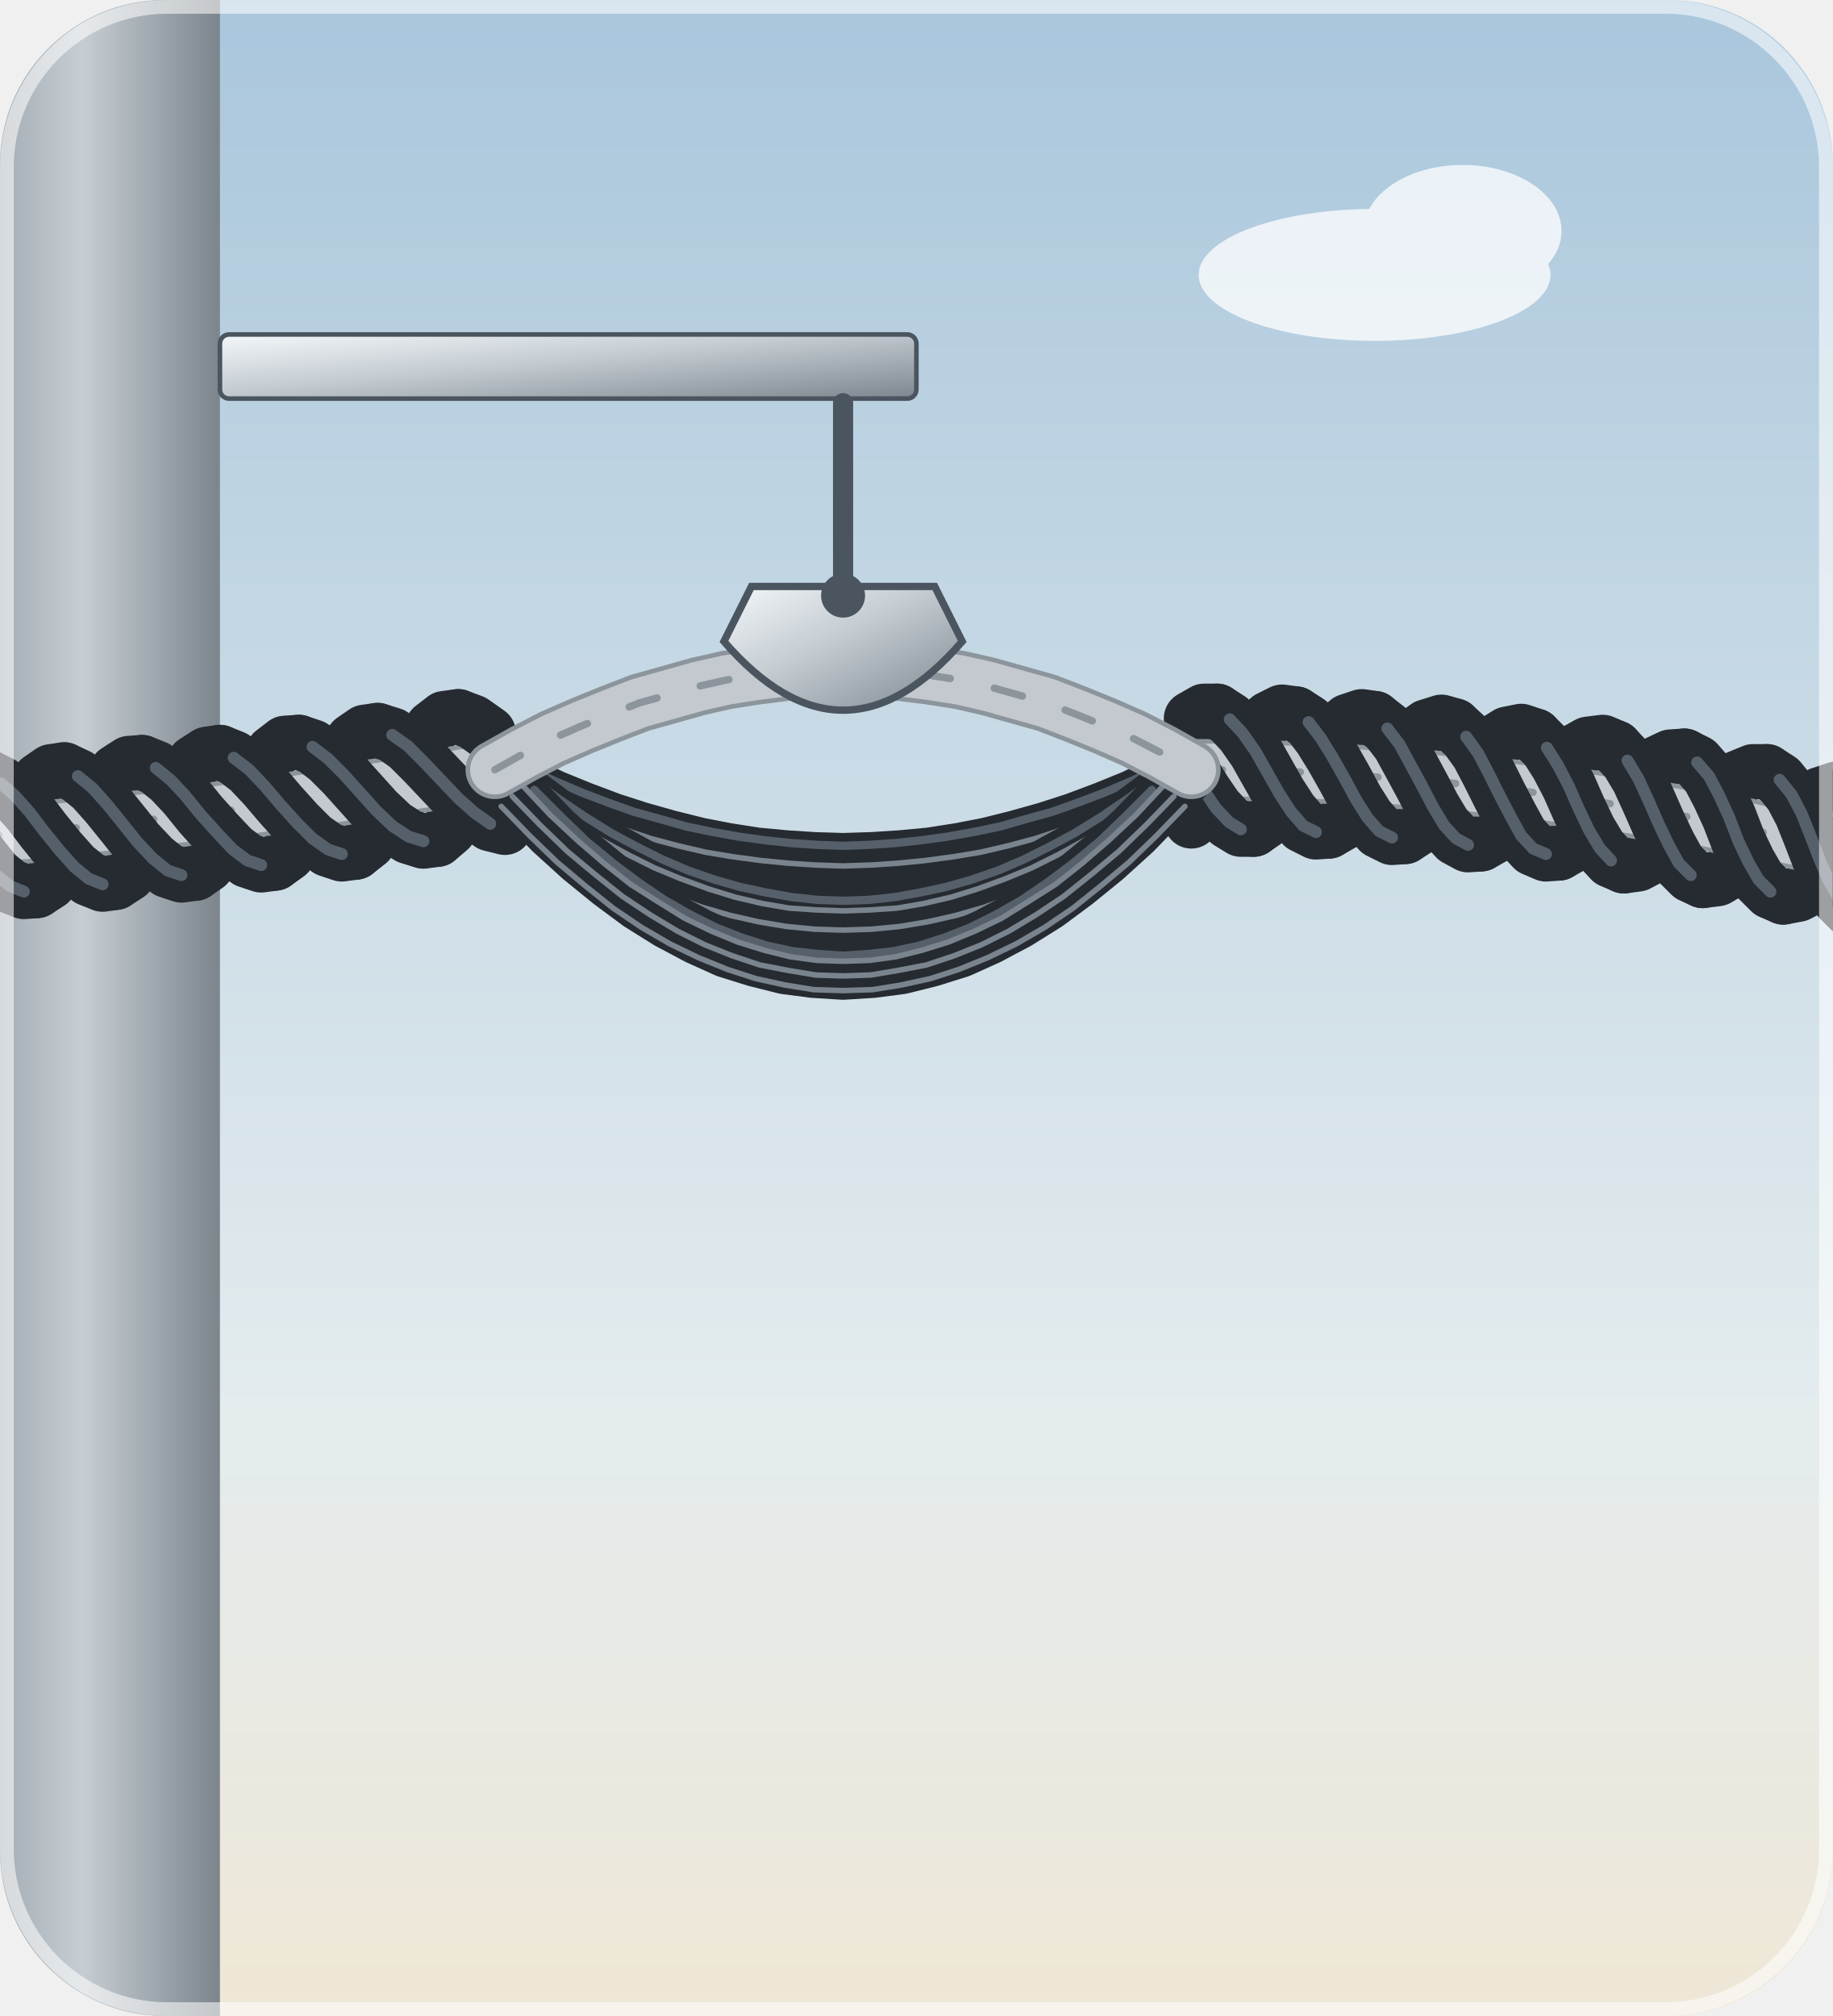
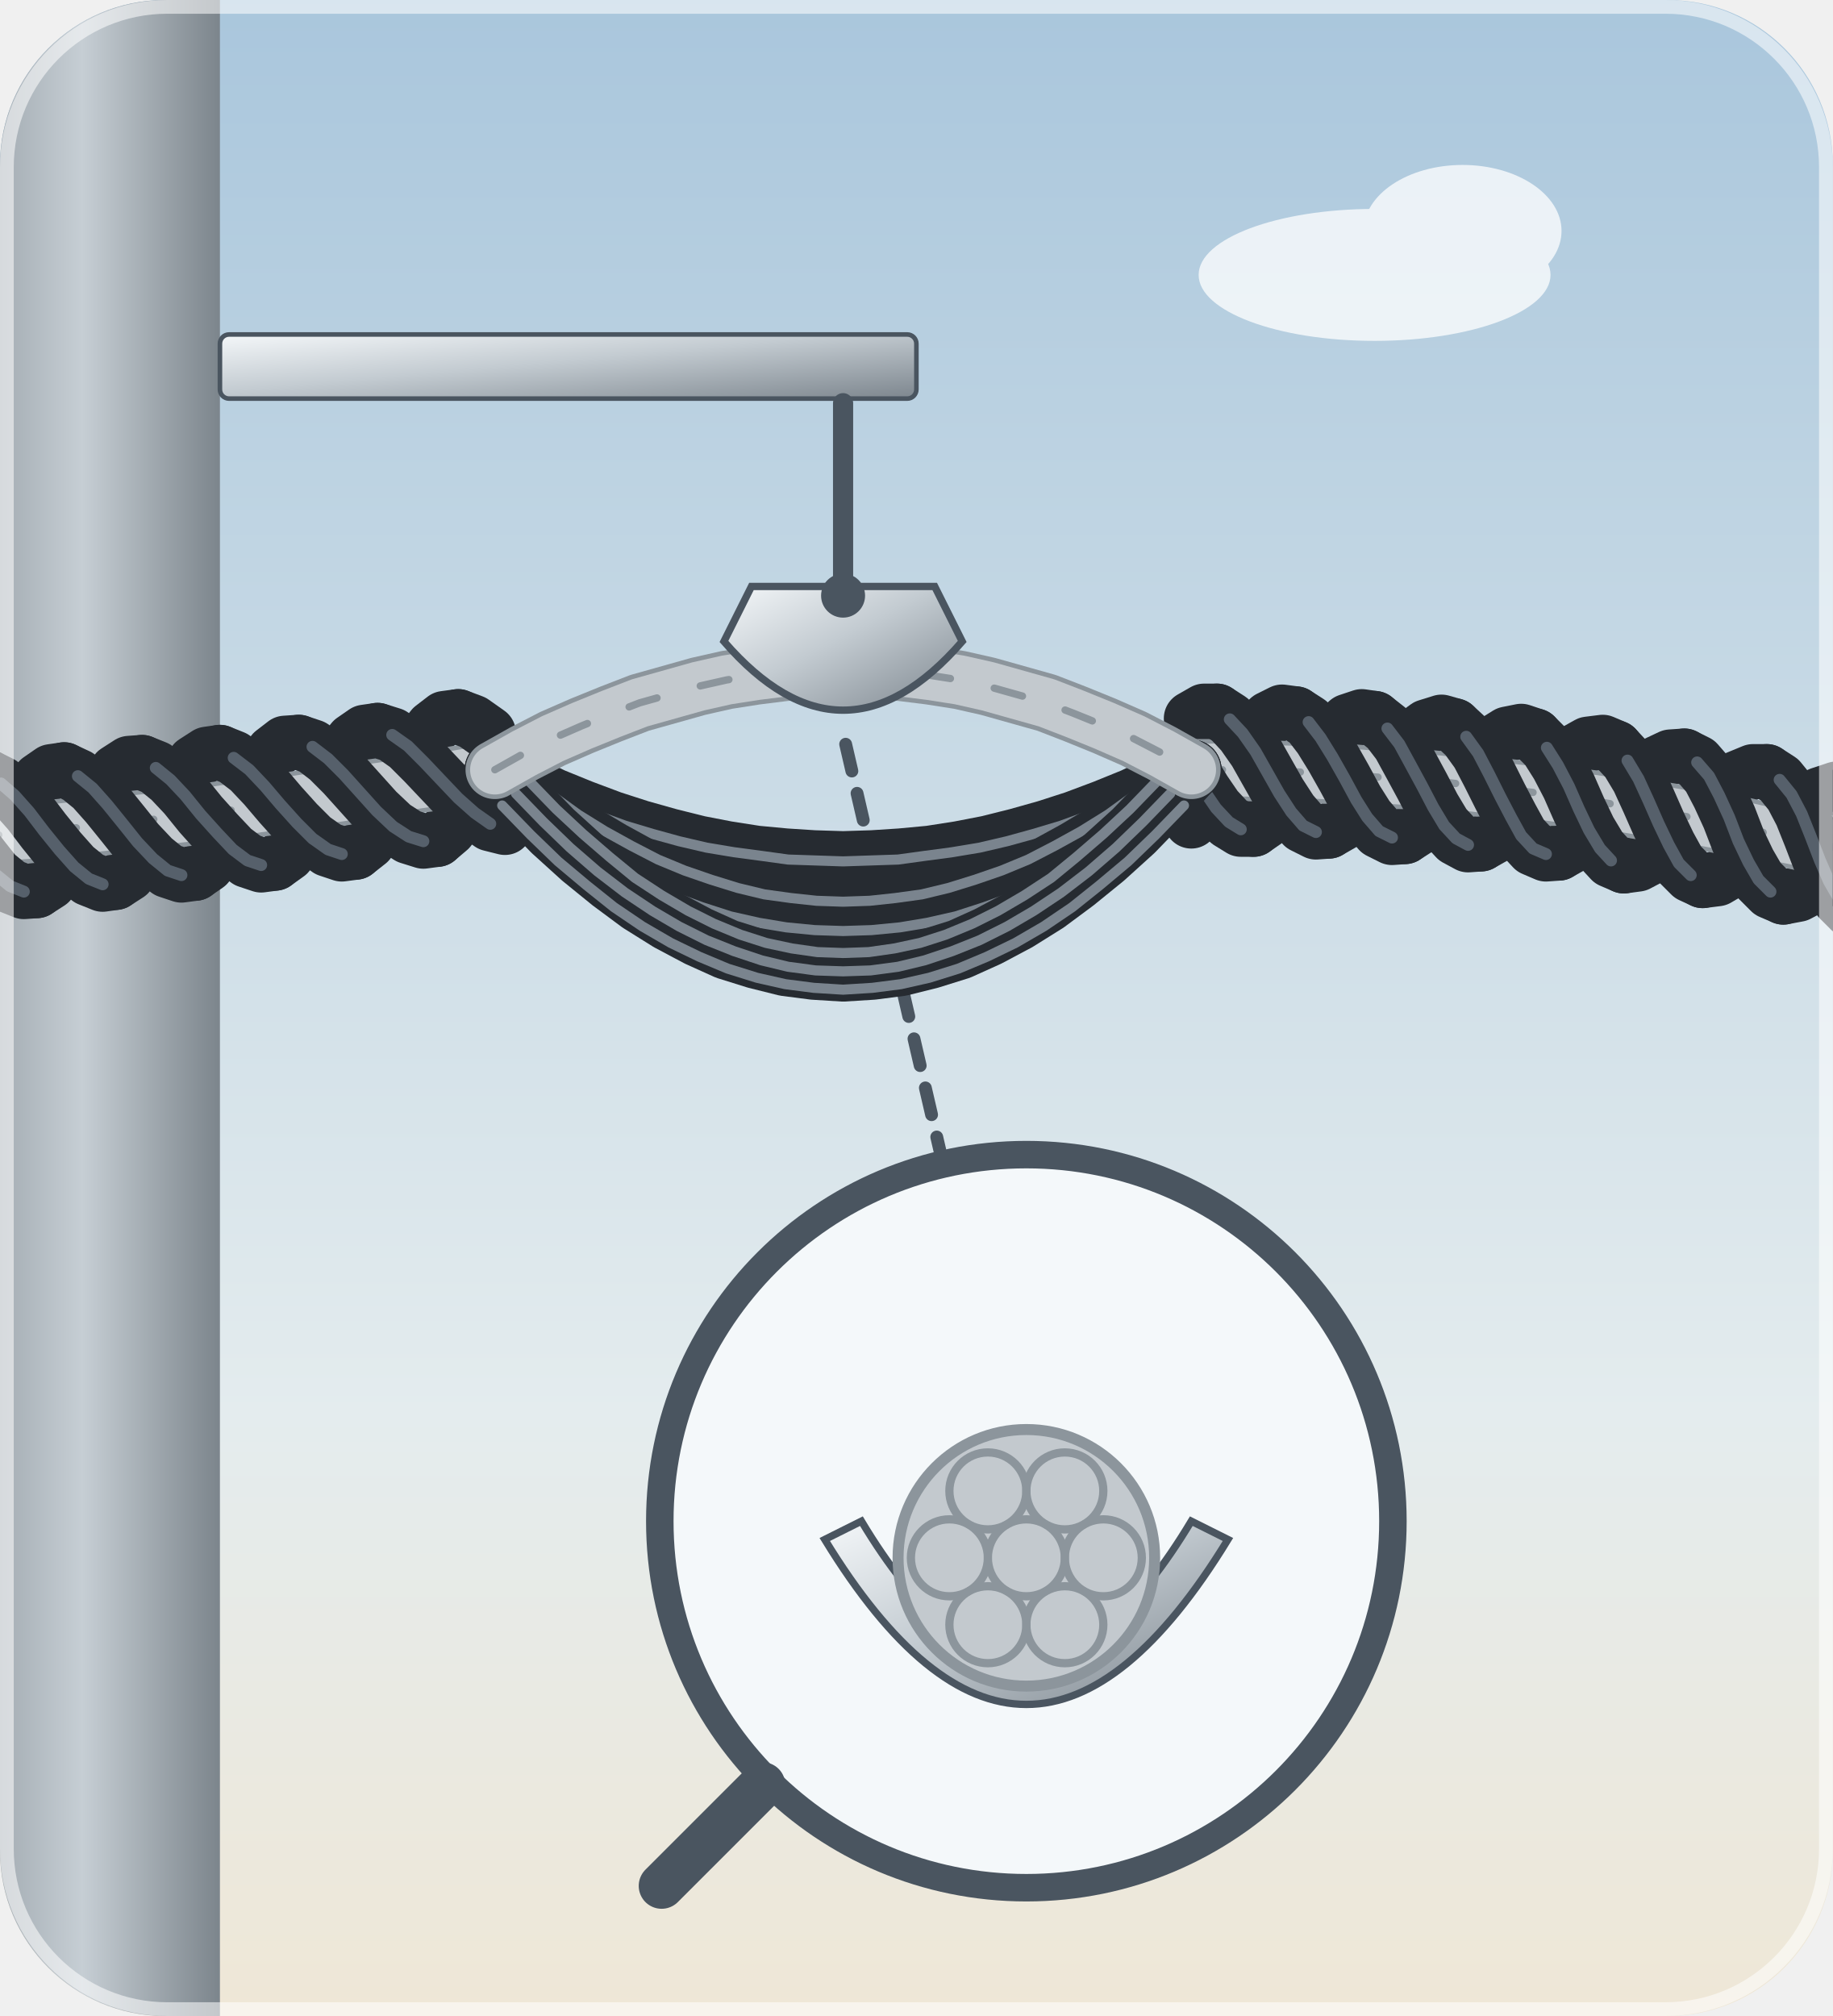
<svg xmlns="http://www.w3.org/2000/svg" viewBox="0 0 200 220" width="200" height="220">
  <defs>
    <linearGradient id="day" x1="0" y1="0" x2="0" y2="1">
      <stop offset="0" stop-color="#7FB2DA" />
      <stop offset="1" stop-color="#D6E7F0" />
    </linearGradient>
    <linearGradient id="near" x1="0" y1="0" x2="0" y2="1">
      <stop offset="0" stop-color="#A9C6DC" />
      <stop offset="0.7" stop-color="#E4ECEE" />
      <stop offset="1" stop-color="#EFE7D6" />
    </linearGradient>
    <linearGradient id="ground" x1="0" y1="0" x2="0" y2="1">
      <stop offset="0" stop-color="#9DBB72" />
      <stop offset="1" stop-color="#7E9C55" />
    </linearGradient>
    <linearGradient id="road" x1="0" y1="0" x2="0" y2="1">
      <stop offset="0" stop-color="#B9AE98" />
      <stop offset="1" stop-color="#9C917C" />
    </linearGradient>
    <linearGradient id="pole" x1="0" y1="0" x2="1" y2="0">
      <stop offset="0" stop-color="#8E979E" />
      <stop offset="0.5" stop-color="#C6CED4" />
      <stop offset="1" stop-color="#7C858C" />
    </linearGradient>
    <linearGradient id="steel" x1="0" y1="0" x2="1" y2="1">
      <stop offset="0" stop-color="#F4F7F9" />
      <stop offset="0.45" stop-color="#C3CBD1" />
      <stop offset="1" stop-color="#7D868E" />
    </linearGradient>
    <linearGradient id="ceramic" x1="0" y1="0" x2="1" y2="0">
      <stop offset="0" stop-color="#D9D3C6" />
      <stop offset="0.45" stop-color="#FAF8F2" />
      <stop offset="1" stop-color="#C8C1B2" />
    </linearGradient>
    <linearGradient id="shirt" x1="0" y1="0" x2="1" y2="0">
      <stop offset="0" stop-color="#1A5280" />
      <stop offset="0.5" stop-color="#2A6EA3" />
      <stop offset="1" stop-color="#184B75" />
    </linearGradient>
    <linearGradient id="drum" x1="0" y1="0" x2="1" y2="0">
      <stop offset="0" stop-color="#7A5A3A" />
      <stop offset="0.5" stop-color="#A47C52" />
      <stop offset="1" stop-color="#6E5034" />
    </linearGradient>
    <linearGradient id="house" x1="0" y1="0" x2="1" y2="0">
      <stop offset="0" stop-color="#D9C3A0" />
      <stop offset="1" stop-color="#B9A07A" />
    </linearGradient>
    <linearGradient id="roof" x1="0" y1="0" x2="0" y2="1">
      <stop offset="0" stop-color="#9A4E35" />
      <stop offset="1" stop-color="#743A28" />
    </linearGradient>
    <radialGradient id="glow" cx="0.5" cy="0.5" r="0.5">
      <stop offset="0" stop-color="#FFF6C8" />
      <stop offset="1" stop-color="#FFE08A" stop-opacity="0" />
    </radialGradient>
    <clipPath id="card">
      <rect x="0" y="0" width="200" height="220" rx="18" />
    </clipPath>
  </defs>
  <g clip-path="url(#card)">
    <rect width="200" height="220" fill="url(#near)" />
    <g fill="#FFFFFF" opacity="0.75">
      <ellipse cx="150" cy="30" rx="19.2" ry="7.2" />
      <ellipse cx="159.6" cy="25.2" rx="10.8" ry="7.2" />
    </g>
    <rect x="-6" y="0" width="30" height="220" fill="url(#pole)" />
+     <path d="M102.9 127 L92 80" stroke="#4A5560" stroke-width="1.4" fill="none" stroke-linecap="round" stroke-linejoin="round" stroke-dasharray="3 2.5" />
    <rect x="24" y="36.5" width="76" height="7" rx="1" fill="url(#steel)" stroke="#4A5560" stroke-width="0.5" />
    <path d="M-4.5 97.9 L-3.2 97 L-1.9 95.4 L-0.6 93.4 L0.6 91 L1.8 88.7 L3 86.6 L4.3 85.1 L5.6 84.2 L7 84" stroke="#262B31" stroke-width="6" fill="none" stroke-linecap="round" stroke-linejoin="round" />
    <path d="M21.3 95.3 L22.6 94.4 L23.9 92.7 L25.1 90.6 L26.2 88.2 L27.4 85.8 L28.6 83.7 L29.8 82.1 L31.1 81.1 L32.6 81" stroke="#262B31" stroke-width="6" fill="none" stroke-linecap="round" stroke-linejoin="round" />
    <path d="M47.7 91.6 L49 90.5 L50.3 88.8 L51.4 86.6 L52.5 84.1 L53.6 81.7" stroke="#262B31" stroke-width="6" fill="none" stroke-linecap="round" stroke-linejoin="round" />
    <path d="M-11.6 97.6 L-10.3 96.1 L-9.1 94 L-7.8 91.7 L-6.6 89.4 L-5.3 87.3 L-4.1 85.8 L-2.7 84.9 L-1.3 84.8" stroke="#262B31" stroke-width="6" fill="none" stroke-linecap="round" stroke-linejoin="round" />
    <path d="M12.6 96.3 L14 95.4 L15.2 93.8 L16.5 91.7 L17.6 89.3 L18.8 86.9 L20 84.8 L21.2 83.2 L22.6 82.3 L24 82.1" stroke="#262B31" stroke-width="6" fill="none" stroke-linecap="round" stroke-linejoin="round" />
    <path d="M38.8 93 L40.2 91.9 L41.4 90.3 L42.6 88.1 L43.7 85.6 L44.8 83.2 L45.9 81.1 L47.2 79.4 L48.5 78.4 L50 78.2" stroke="#262B31" stroke-width="6" fill="none" stroke-linecap="round" stroke-linejoin="round" />
    <path d="M-12.4 86.4 L-11 85.5 L-9.6 85.4" stroke="#262B31" stroke-width="6" fill="none" stroke-linecap="round" stroke-linejoin="round" />
    <path d="M4 97.2 L5.4 96.3 L6.6 94.7 L7.9 92.6 L9.1 90.2 L10.3 87.9 L11.5 85.8 L12.7 84.2 L14.1 83.3 L15.5 83.2" stroke="#262B31" stroke-width="6" fill="none" stroke-linecap="round" stroke-linejoin="round" />
    <path d="M30 94.2 L31.4 93.2 L32.6 91.6 L33.8 89.4 L34.9 87 L36.1 84.6 L37.2 82.4 L38.5 80.8 L39.8 79.9 L41.2 79.7" stroke="#262B31" stroke-width="6" fill="none" stroke-linecap="round" stroke-linejoin="round" />
    <path d="M-12 92 L-9.3 91.8 L-6.7 91.6 L-4 91.4 L-1.3 91.2 L1.4 91 L4.1 90.8 L6.8 90.5 L9.6 90.2 L12.3 89.9 L15 89.6 L17.8 89.3 L20.5 89 L23.3 88.7 L26 88.3 L28.8 87.9 L31.6 87.6 L34.3 87.2 L37.1 86.8 L39.9 86.3 L42.7 85.9 L45.5 85.4 L48.3 85 L51.2 84.5 L54 84" stroke="#8C959C" stroke-width="6.7" fill="none" stroke-linecap="round" stroke-linejoin="round" />
    <path d="M-12 92 L-9.3 91.8 L-6.7 91.6 L-4 91.4 L-1.3 91.2 L1.4 91 L4.1 90.8 L6.8 90.5 L9.6 90.2 L12.3 89.9 L15 89.6 L17.8 89.3 L20.5 89 L23.3 88.7 L26 88.3 L28.8 87.9 L31.6 87.6 L34.3 87.2 L37.1 86.8 L39.9 86.3 L42.7 85.9 L45.5 85.4 L48.3 85 L51.2 84.5 L54 84" stroke="#C3C9CE" stroke-width="5.7" fill="none" stroke-linecap="round" stroke-linejoin="round" />
    <path d="M-12 92 L-9.3 91.8 L-6.7 91.6 L-4 91.4 L-1.3 91.2 L1.4 91 L4.1 90.8 L6.8 90.5 L9.6 90.2 L12.3 89.9 L15 89.6 L17.8 89.3 L20.5 89 L23.3 88.7 L26 88.3 L28.8 87.9 L31.6 87.6 L34.3 87.2 L37.1 86.8 L39.9 86.3 L42.7 85.9 L45.5 85.4 L48.3 85 L51.2 84.5 L54 84" stroke="#8C959C" stroke-width="0.8" fill="none" stroke-linecap="round" stroke-linejoin="round" stroke-dasharray="3.4 5.1" />
    <path d="M-12 92 L-10.5 94.1 L-8.9 96 L-7.4 97.3 L-6 98 L-4.5 97.9" stroke="#262B31" stroke-width="6" fill="none" stroke-linecap="round" stroke-linejoin="round" />
    <path d="M-10.5 94.1 L-8.9 96 L-7.4 97.3 L-6 98" stroke="#56606B" stroke-width="1.3" fill="none" stroke-linecap="round" stroke-linejoin="round" />
    <path d="M7 84 L8.5 84.7 L10.1 86 L11.7 87.8 L13.4 89.9 L15 91.9 L16.7 93.7 L18.3 95 L19.8 95.5 L21.3 95.3" stroke="#262B31" stroke-width="6" fill="none" stroke-linecap="round" stroke-linejoin="round" />
    <path d="M8.5 84.7 L10.1 86 L11.7 87.8 L13.4 89.9 L15 91.9 L16.7 93.7 L18.3 95 L19.8 95.5" stroke="#56606B" stroke-width="1.3" fill="none" stroke-linecap="round" stroke-linejoin="round" />
    <path d="M32.6 81 L34.1 81.5 L35.8 82.8 L37.5 84.5 L39.3 86.5 L41.1 88.5 L42.9 90.2 L44.6 91.3 L46.2 91.8 L47.7 91.6" stroke="#262B31" stroke-width="6" fill="none" stroke-linecap="round" stroke-linejoin="round" />
    <path d="M34.1 81.5 L35.8 82.8 L37.5 84.5 L39.3 86.5 L41.1 88.5 L42.9 90.2 L44.6 91.3 L46.2 91.8" stroke="#56606B" stroke-width="1.3" fill="none" stroke-linecap="round" stroke-linejoin="round" />
    <path d="M-1.3 84.8 L0.1 85.5 L1.6 86.8 L3.2 88.6 L4.8 90.7 L6.5 92.8 L8.1 94.6 L9.7 95.9 L11.2 96.5 L12.6 96.3" stroke="#262B31" stroke-width="6" fill="none" stroke-linecap="round" stroke-linejoin="round" />
    <path d="M0.1 85.5 L1.6 86.8 L3.2 88.6 L4.8 90.7 L6.5 92.8 L8.1 94.6 L9.7 95.9 L11.2 96.5" stroke="#56606B" stroke-width="1.3" fill="none" stroke-linecap="round" stroke-linejoin="round" />
    <path d="M24 82.1 L25.5 82.7 L27.2 84 L28.9 85.8 L30.6 87.8 L32.4 89.8 L34.1 91.5 L35.8 92.7 L37.3 93.2 L38.8 93" stroke="#262B31" stroke-width="6" fill="none" stroke-linecap="round" stroke-linejoin="round" />
    <path d="M25.5 82.7 L27.2 84 L28.9 85.8 L30.6 87.8 L32.4 89.8 L34.1 91.5 L35.8 92.7 L37.3 93.2" stroke="#56606B" stroke-width="1.3" fill="none" stroke-linecap="round" stroke-linejoin="round" />
    <path d="M50 78.2 L51.6 78.8 L53.3 80" stroke="#262B31" stroke-width="6" fill="none" stroke-linecap="round" stroke-linejoin="round" />
    <path d="M51.6 78.8" stroke="#56606B" stroke-width="1.3" fill="none" stroke-linecap="round" stroke-linejoin="round" />
    <path d="M-9.6 85.4 L-8.2 86.1 L-6.7 87.5 L-5.2 89.3 L-3.6 91.4 L-2 93.5 L-0.5 95.4 L1.1 96.7 L2.6 97.3 L4 97.2" stroke="#262B31" stroke-width="6" fill="none" stroke-linecap="round" stroke-linejoin="round" />
    <path d="M-8.2 86.1 L-6.7 87.5 L-5.2 89.3 L-3.6 91.4 L-2 93.5 L-0.5 95.4 L1.1 96.7 L2.6 97.3" stroke="#56606B" stroke-width="1.3" fill="none" stroke-linecap="round" stroke-linejoin="round" />
    <path d="M15.5 83.2 L17 83.8 L18.6 85.1 L20.2 86.8 L21.9 88.9 L23.7 90.9 L25.4 92.7 L27 93.9 L28.5 94.4 L30 94.2" stroke="#262B31" stroke-width="6" fill="none" stroke-linecap="round" stroke-linejoin="round" />
    <path d="M17 83.8 L18.6 85.1 L20.2 86.8 L21.9 88.9 L23.7 90.9 L25.4 92.7 L27 93.9 L28.5 94.4" stroke="#56606B" stroke-width="1.3" fill="none" stroke-linecap="round" stroke-linejoin="round" />
    <path d="M41.2 79.7 L42.8 80.2 L44.5 81.4 L46.3 83.2 L48.1 85.1 L50 87.1 L51.8 88.7 L53.5 89.9 L55.1 90.3" stroke="#262B31" stroke-width="6" fill="none" stroke-linecap="round" stroke-linejoin="round" />
    <path d="M42.8 80.2 L44.5 81.4 L46.3 83.2 L48.1 85.1 L50 87.1 L51.8 88.7 L53.5 89.9" stroke="#56606B" stroke-width="1.3" fill="none" stroke-linecap="round" stroke-linejoin="round" />
    <path d="M136.8 90.5 L138.1 89.6 L139.6 88.2 L141 86.2 L142.5 84 L144 81.8 L145.6 80 L147.1 78.7 L148.6 78.2 L150 78.4" stroke="#262B31" stroke-width="6" fill="none" stroke-linecap="round" stroke-linejoin="round" />
    <path d="M161.6 92.1 L163.2 91.2 L164.8 89.7 L166.5 87.7 L168.2 85.6 L170 83.7 L171.7 82.1 L173.3 81.2 L174.9 81 L176.3 81.6" stroke="#262B31" stroke-width="6" fill="none" stroke-linecap="round" stroke-linejoin="round" />
    <path d="M185.8 96.1 L187.4 95.9 L189.1 94.9 L190.9 93.4 L192.8 91.6 L194.8 89.7 L196.8 87.9 L198.6 86.7 L200.4 86.1 L201.9 86.3" stroke="#262B31" stroke-width="6" fill="none" stroke-linecap="round" stroke-linejoin="round" />
    <path d="M130 89.6 L131.4 88.2 L132.7 86.2 L134.2 83.9 L135.6 81.7 L137 79.8 L138.5 78.4 L139.9 77.7 L141.4 77.9" stroke="#262B31" stroke-width="6" fill="none" stroke-linecap="round" stroke-linejoin="round" />
    <path d="M153.3 91.3 L154.7 90.4 L156.3 88.9 L157.9 87 L159.6 84.8 L161.2 82.8 L162.9 81.1 L164.5 80.1 L166 79.8 L167.5 80.3" stroke="#262B31" stroke-width="6" fill="none" stroke-linecap="round" stroke-linejoin="round" />
    <path d="M177.2 94.5 L178.7 94.3 L180.4 93.4 L182.1 91.9 L184 90 L185.9 88.1 L187.7 86.3 L189.6 84.9 L191.3 84.2 L192.8 84.2" stroke="#262B31" stroke-width="6" fill="none" stroke-linecap="round" stroke-linejoin="round" />
    <path d="M203.4 99.9 L205 99.6 L206.9 98.7 L208.8 97.2 L210.9 95.4 L213 93.6 L215.1 92.1" stroke="#262B31" stroke-width="6" fill="none" stroke-linecap="round" stroke-linejoin="round" />
    <path d="M130 78.4 L131.4 77.6 L132.8 77.6" stroke="#262B31" stroke-width="6" fill="none" stroke-linecap="round" stroke-linejoin="round" />
    <path d="M145 90.7 L146.4 89.9 L147.9 88.4 L149.4 86.4 L151 84.3 L152.6 82.2 L154.2 80.4 L155.7 79.3 L157.3 78.8 L158.7 79.2" stroke="#262B31" stroke-width="6" fill="none" stroke-linecap="round" stroke-linejoin="round" />
    <path d="M170.1 93.1 L171.7 92.2 L173.4 90.7 L175.2 88.8 L177 86.7 L178.8 84.8 L180.6 83.4 L182.3 82.6 L183.8 82.5" stroke="#262B31" stroke-width="6" fill="none" stroke-linecap="round" stroke-linejoin="round" />
    <path d="M194.6 97.9 L196.2 97.6 L197.9 96.7 L199.8 95.2 L201.8 93.4 L203.9 91.5 L205.9 89.9 L207.8 88.7 L209.5 88.3 L211.1 88.6" stroke="#262B31" stroke-width="6" fill="none" stroke-linecap="round" stroke-linejoin="round" />
    <path d="M130 84 L133.3 84 L136.7 84.1 L140.1 84.2 L143.4 84.3 L146.8 84.5 L150.2 84.8 L153.7 85 L157.1 85.3 L160.6 85.7 L164 86.1 L167.5 86.5 L171 87 L174.5 87.5 L178 88.1 L181.6 88.7 L185.1 89.3 L188.7 90 L192.2 90.8 L195.8 91.5 L199.4 92.3 L203.1 93.2 L206.7 94.1 L210.3 95 L214 96" stroke="#8C959C" stroke-width="6.7" fill="none" stroke-linecap="round" stroke-linejoin="round" />
    <path d="M130 84 L133.3 84 L136.7 84.1 L140.1 84.2 L143.4 84.3 L146.8 84.5 L150.2 84.8 L153.7 85 L157.1 85.3 L160.6 85.7 L164 86.1 L167.5 86.5 L171 87 L174.5 87.5 L178 88.1 L181.6 88.7 L185.1 89.3 L188.7 90 L192.2 90.8 L195.8 91.5 L199.4 92.3 L203.1 93.2 L206.7 94.1 L210.3 95 L214 96" stroke="#C3C9CE" stroke-width="5.7" fill="none" stroke-linecap="round" stroke-linejoin="round" />
    <path d="M130 84 L133.3 84 L136.7 84.1 L140.1 84.2 L143.4 84.3 L146.8 84.5 L150.2 84.8 L153.7 85 L157.1 85.3 L160.6 85.7 L164 86.1 L167.5 86.5 L171 87 L174.5 87.5 L178 88.1 L181.6 88.7 L185.1 89.3 L188.7 90 L192.2 90.8 L195.8 91.5 L199.4 92.3 L203.1 93.2 L206.7 94.1 L210.3 95 L214 96" stroke="#8C959C" stroke-width="0.8" fill="none" stroke-linecap="round" stroke-linejoin="round" stroke-dasharray="3.4 5.1" />
    <path d="M130 84 L131.4 86.3 L132.7 88.2 L134.1 89.7 L135.4 90.5 L136.8 90.5" stroke="#262B31" stroke-width="6" fill="none" stroke-linecap="round" stroke-linejoin="round" />
    <path d="M131.4 86.3 L132.7 88.2 L134.1 89.7 L135.4 90.5" stroke="#56606B" stroke-width="1.3" fill="none" stroke-linecap="round" stroke-linejoin="round" />
    <path d="M150 78.4 L151.4 79.5 L152.7 81.2 L153.9 83.4 L155.2 85.8 L156.4 88.1 L157.6 90.1 L158.9 91.5 L160.2 92.2 L161.6 92.1" stroke="#262B31" stroke-width="6" fill="none" stroke-linecap="round" stroke-linejoin="round" />
    <path d="M151.4 79.5 L152.7 81.2 L153.9 83.4 L155.2 85.8 L156.4 88.1 L157.6 90.1 L158.9 91.5 L160.2 92.2" stroke="#56606B" stroke-width="1.3" fill="none" stroke-linecap="round" stroke-linejoin="round" />
    <path d="M176.3 81.6 L177.6 83 L178.8 85 L179.9 87.4 L181 89.9 L182.1 92.2 L183.2 94.2 L184.5 95.5 L185.8 96.1" stroke="#262B31" stroke-width="6" fill="none" stroke-linecap="round" stroke-linejoin="round" />
    <path d="M177.6 83 L178.8 85 L179.9 87.4 L181 89.9 L182.1 92.2 L183.2 94.2 L184.5 95.5" stroke="#56606B" stroke-width="1.3" fill="none" stroke-linecap="round" stroke-linejoin="round" />
    <path d="M201.9 86.3 L203.3 87.2 L204.5 88.9 L205.6 91.1 L206.5 93.7 L207.5 96.3 L208.5 98.6 L209.6 100.5 L210.8 101.7 L212.3 102.2" stroke="#262B31" stroke-width="6" fill="none" stroke-linecap="round" stroke-linejoin="round" />
    <path d="M203.3 87.2 L204.5 88.9 L205.6 91.1 L206.5 93.7 L207.5 96.3 L208.5 98.6 L209.6 100.5 L210.8 101.7" stroke="#56606B" stroke-width="1.3" fill="none" stroke-linecap="round" stroke-linejoin="round" />
    <path d="M141.4 77.9 L142.8 78.8 L144.1 80.5 L145.4 82.6 L146.7 84.9 L148 87.3 L149.2 89.2 L150.5 90.7 L151.9 91.4 L153.3 91.3" stroke="#262B31" stroke-width="6" fill="none" stroke-linecap="round" stroke-linejoin="round" />
    <path d="M142.8 78.8 L144.1 80.5 L145.4 82.6 L146.7 84.9 L148 87.3 L149.2 89.2 L150.5 90.7 L151.9 91.4" stroke="#56606B" stroke-width="1.3" fill="none" stroke-linecap="round" stroke-linejoin="round" />
    <path d="M167.5 80.3 L168.8 81.6 L170 83.5 L171.2 85.8 L172.3 88.3 L173.4 90.6 L174.6 92.6 L175.8 93.9 L177.2 94.5" stroke="#262B31" stroke-width="6" fill="none" stroke-linecap="round" stroke-linejoin="round" />
    <path d="M168.8 81.6 L170 83.5 L171.2 85.8 L172.3 88.3 L173.4 90.6 L174.6 92.6 L175.8 93.9" stroke="#56606B" stroke-width="1.3" fill="none" stroke-linecap="round" stroke-linejoin="round" />
    <path d="M192.8 84.2 L194.2 85.1 L195.5 86.7 L196.6 88.8 L197.6 91.3 L198.6 93.9 L199.6 96.2 L200.7 98.1 L202 99.4 L203.4 99.9" stroke="#262B31" stroke-width="6" fill="none" stroke-linecap="round" stroke-linejoin="round" />
    <path d="M194.2 85.1 L195.5 86.7 L196.6 88.8 L197.6 91.3 L198.6 93.9 L199.6 96.2 L200.7 98.1 L202 99.4" stroke="#56606B" stroke-width="1.3" fill="none" stroke-linecap="round" stroke-linejoin="round" />
    <path d="M132.8 77.6 L134.2 78.5 L135.6 80 L137 82 L138.3 84.3 L139.6 86.6 L140.9 88.6 L142.2 90.1 L143.6 90.8 L145 90.7" stroke="#262B31" stroke-width="6" fill="none" stroke-linecap="round" stroke-linejoin="round" />
    <path d="M134.2 78.5 L135.6 80 L137 82 L138.3 84.3 L139.6 86.6 L140.9 88.6 L142.2 90.1 L143.6 90.8" stroke="#56606B" stroke-width="1.3" fill="none" stroke-linecap="round" stroke-linejoin="round" />
    <path d="M158.7 79.2 L160 80.4 L161.3 82.2 L162.5 84.5 L163.7 86.9 L164.9 89.2 L166 91.2 L167.3 92.6 L168.7 93.2 L170.1 93.1" stroke="#262B31" stroke-width="6" fill="none" stroke-linecap="round" stroke-linejoin="round" />
    <path d="M160 80.4 L161.3 82.2 L162.5 84.5 L163.7 86.9 L164.9 89.2 L166 91.2 L167.3 92.6 L168.7 93.2" stroke="#56606B" stroke-width="1.3" fill="none" stroke-linecap="round" stroke-linejoin="round" />
    <path d="M183.8 82.5 L185.2 83.2 L186.5 84.7 L187.6 86.8 L188.7 89.2 L189.7 91.8 L190.8 94.1 L191.9 96 L193.2 97.3 L194.6 97.9" stroke="#262B31" stroke-width="6" fill="none" stroke-linecap="round" stroke-linejoin="round" />
    <path d="M185.2 83.2 L186.5 84.7 L187.6 86.8 L188.7 89.2 L189.7 91.8 L190.8 94.1 L191.9 96 L193.2 97.3" stroke="#56606B" stroke-width="1.3" fill="none" stroke-linecap="round" stroke-linejoin="round" />
    <path d="M211.1 88.6 L212.4 89.6 L213.6 91.4 L214.6 93.7" stroke="#262B31" stroke-width="6" fill="none" stroke-linecap="round" stroke-linejoin="round" />
    <path d="M212.4 89.6 L213.6 91.4" stroke="#56606B" stroke-width="1.3" fill="none" stroke-linecap="round" stroke-linejoin="round" />
-     <path d="M54 84 L57.2 85.6 L60.3 87.1 L63.5 88.4 L66.7 89.6 L69.8 90.6 L73 91.5 L76.2 92.3 L79.3 92.9 L82.5 93.4 L85.7 93.7 L88.8 93.9 L92 94 L95.2 93.9 L98.3 93.7 L101.5 93.4 L104.7 92.9 L107.8 92.3 L111 91.5 L114.2 90.6 L117.3 89.6 L120.5 88.4 L123.7 87.1 L126.8 85.6 L130 84" stroke="#262B31" stroke-width="6.2" fill="none" stroke-linecap="round" stroke-linejoin="round" />
-     <path d="M57.8 84 L60.7 85.3 L63.5 86.5 L66.4 87.6 L69.2 88.6 L72.1 89.4 L74.9 90.2 L77.8 90.8 L80.6 91.3 L83.5 91.7 L86.3 92 L89.2 92.2 L92 92.3 L94.8 92.2 L97.7 92 L100.5 91.7 L103.4 91.3 L106.2 90.8 L109.1 90.2 L111.9 89.4 L114.8 88.6 L117.6 87.6 L120.5 86.5 L123.3 85.3 L126.2 84" stroke="#56606B" stroke-width="0.9" fill="none" stroke-linecap="round" stroke-linejoin="round" />
-     <path d="M56.1 85.6 L59.1 87 L62 88.3 L65 89.5 L68 90.5 L71 91.5 L74 92.3 L77 93 L80 93.5 L83 93.9 L86 94.2 L89 94.4 L92 94.5 L95 94.4 L98 94.2 L101 93.9 L104 93.5 L107 93 L110 92.3 L113 91.5 L116 90.5 L119 89.5 L122 88.3 L124.9 87 L127.9 85.6" stroke="#7A848E" stroke-width="0.6" fill="none" stroke-linecap="round" stroke-linejoin="round" />
-     <path d="M54 84 L57.2 86.6 L60.3 88.9 L63.5 91 L66.7 92.9 L69.8 94.6 L73 96 L76.2 97.2 L79.3 98.2 L82.5 99 L85.7 99.6 L88.8 99.9 L92 100 L95.2 99.9 L98.3 99.6 L101.5 99 L104.7 98.2 L107.8 97.2 L111 96 L114.2 94.6 L117.3 92.9 L120.5 91 L123.7 88.9 L126.8 86.6 L130 84" stroke="#262B31" stroke-width="6.2" fill="none" stroke-linecap="round" stroke-linejoin="round" />
-     <path d="M58.1 85.1 L61 87.2 L63.8 89.1 L66.7 90.9 L69.5 92.4 L72.3 93.8 L75.1 95 L78 96 L80.8 96.8 L83.6 97.4 L86.4 97.9 L89.2 98.2 L92 98.3 L94.8 98.2 L97.6 97.9 L100.4 97.4 L103.2 96.8 L106 96 L108.9 95 L111.7 93.8 L114.5 92.4 L117.3 90.9 L120.2 89.1 L123 87.2 L125.9 85.1" stroke="#56606B" stroke-width="0.9" fill="none" stroke-linecap="round" stroke-linejoin="round" />
-     <path d="M56.6 85.4 L59.6 87.7 L62.5 89.7 L65.5 91.6 L68.4 93.2 L71.4 94.7 L74.3 95.9 L77.3 97 L80.2 97.9 L83.2 98.6 L86.1 99.1 L89.1 99.3 L92 99.4 L94.9 99.3 L97.9 99.1 L100.8 98.6 L103.8 97.9 L106.7 97 L109.7 95.9 L112.6 94.7 L115.6 93.2 L118.5 91.6 L121.5 89.7 L124.4 87.7 L127.4 85.4" stroke="#7A848E" stroke-width="0.6" fill="none" stroke-linecap="round" stroke-linejoin="round" />
-     <path d="M55.3 87.1 L58.3 89.4 L61.4 91.5 L64.4 93.4 L67.5 95.1 L70.5 96.6 L73.6 97.9 L76.6 99 L79.7 99.9 L82.8 100.6 L85.8 101.1 L88.9 101.4 L92 101.5 L95.1 101.4 L98.2 101.1 L101.2 100.6 L104.3 99.9 L107.4 99 L110.4 97.9 L113.5 96.6 L116.5 95.1 L119.6 93.4 L122.6 91.5 L125.7 89.4 L128.7 87.1" stroke="#7A848E" stroke-width="0.6" fill="none" stroke-linecap="round" stroke-linejoin="round" />
-     <path d="M54 84 L57.2 87.5 L60.3 90.7 L63.5 93.6 L66.7 96.2 L69.8 98.5 L73 100.5 L76.2 102.2 L79.3 103.6 L82.5 104.6 L85.7 105.4 L88.8 105.8 L92 106 L95.2 105.8 L98.3 105.4 L101.5 104.6 L104.7 103.6 L107.8 102.2 L111 100.5 L114.2 98.5 L117.3 96.2 L120.5 93.6 L123.7 90.7 L126.8 87.5 L130 84" stroke="#262B31" stroke-width="6.2" fill="none" stroke-linecap="round" stroke-linejoin="round" />
-     <path d="M58.3 86.2 L61.2 89.1 L64 91.8 L66.9 94.2 L69.7 96.3 L72.5 98.2 L75.3 99.8 L78.1 101.2 L80.9 102.3 L83.7 103.2 L86.5 103.8 L89.2 104.1 L92 104.3 L94.8 104.1 L97.5 103.8 L100.3 103.2 L103.1 102.3 L105.9 101.2 L108.7 99.8 L111.5 98.2 L114.3 96.3 L117.1 94.2 L120 91.8 L122.8 89.1 L125.7 86.2" stroke="#56606B" stroke-width="0.9" fill="none" stroke-linecap="round" stroke-linejoin="round" />
-     <path d="M57.1 85.8 L60 88.9 L63 91.7 L65.9 94.2 L68.8 96.5 L71.8 98.4 L74.7 100.2 L77.6 101.6 L80.5 102.8 L83.4 103.7 L86.2 104.4 L89.1 104.8 L92 104.9 L94.9 104.8 L97.8 104.4 L100.6 103.7 L103.5 102.8 L106.4 101.6 L109.3 100.2 L112.2 98.4 L115.2 96.5 L118.1 94.2 L121 91.7 L124 88.9 L126.9 85.8" stroke="#7A848E" stroke-width="0.6" fill="none" stroke-linecap="round" stroke-linejoin="round" />
-     <path d="M55.9 86.9 L58.9 90 L61.9 92.9 L64.9 95.4 L67.9 97.8 L70.9 99.8 L73.9 101.6 L76.9 103.1 L79.9 104.3 L82.9 105.3 L86 105.9 L89 106.4 L92 106.5 L95 106.4 L98 105.9 L101.1 105.3 L104.1 104.3 L107.1 103.1 L110.1 101.6 L113.1 99.8 L116.1 97.8 L119.1 95.4 L122.1 92.9 L125.1 90 L128.1 86.9" stroke="#7A848E" stroke-width="0.6" fill="none" stroke-linecap="round" stroke-linejoin="round" />
-     <path d="M54.7 88 L57.8 91.2 L60.8 94.1 L63.9 96.7 L66.9 99.1 L70 101.2 L73.1 103 L76.2 104.5 L79.4 105.8 L82.5 106.8 L85.7 107.5 L88.8 108 L92 108.1 L95.2 108 L98.3 107.5 L101.5 106.8 L104.6 105.8 L107.8 104.5 L110.9 103 L114 101.2 L117.1 99.1 L120.1 96.7 L123.2 94.1 L126.2 91.2 L129.3 88" stroke="#7A848E" stroke-width="0.6" fill="none" stroke-linecap="round" stroke-linejoin="round" />
+     <path d="M54 84 L57.2 85.6 L60.3 87.1 L63.5 88.4 L66.7 89.6 L69.8 90.6 L73 91.5 L76.2 92.3 L79.3 92.9 L82.5 93.4 L85.7 93.7 L88.8 93.9 L92 94 L95.2 93.9 L98.3 93.7 L101.5 93.4 L104.7 92.9 L107.8 92.3 L111 91.5 L114.2 90.6 L117.3 89.6 L120.5 88.4 L123.7 87.1 L126.8 85.6 L130 84" stroke="#262B31" stroke-width="6.6" fill="none" stroke-linecap="round" stroke-linejoin="round" />
+     <path d="M56.3 85.2 L59.3 86.6 L62.2 87.9 L65.2 89 L68.2 90.1 L71.2 91 L74.1 91.8 L77.1 92.5 L80.1 93 L83.1 93.4 L86 93.8 L89 93.9 L92 94 L95 93.9 L98 93.8 L100.9 93.4 L103.9 93 L106.9 92.5 L109.9 91.8 L112.8 91 L115.8 90.1 L118.8 89 L121.8 87.9 L124.7 86.6 L127.7 85.2" stroke="#7A848E" stroke-width="1.1" fill="none" stroke-linecap="round" stroke-linejoin="round" />
+     <path d="M54 84 L57.2 86.6 L60.3 88.9 L63.5 91 L66.7 92.9 L69.8 94.6 L73 96 L76.2 97.2 L79.3 98.2 L82.5 99 L85.7 99.6 L88.8 99.9 L92 100 L95.2 99.9 L98.3 99.6 L101.5 99 L104.7 98.2 L107.8 97.2 L111 96 L114.2 94.6 L117.3 92.9 L120.5 91 L123.7 88.9 L126.8 86.6 L130 84" stroke="#262B31" stroke-width="6.6" fill="none" stroke-linecap="round" stroke-linejoin="round" />
+     <path d="M57.3 84.6 L60.2 86.8 L63.1 88.9 L66 90.7 L68.9 92.3 L71.8 93.8 L74.7 95 L77.6 96 L80.5 96.9 L83.4 97.6 L86.3 98 L89.1 98.3 L92 98.4 L94.9 98.3 L97.7 98 L100.6 97.6 L103.5 96.9 L106.4 96 L109.3 95 L112.2 93.8 L115.1 92.3 L118 90.7 L120.9 88.9 L123.8 86.8 L126.7 84.6" stroke="#7A848E" stroke-width="1.1" fill="none" stroke-linecap="round" stroke-linejoin="round" />
+     <path d="M55.3 87.1 L58.3 89.4 L61.4 91.5 L64.4 93.4 L67.4 95.1 L70.5 96.6 L73.6 97.9 L76.6 99 L79.7 100 L82.8 100.7 L85.8 101.2 L88.9 101.5 L92 101.6 L95.1 101.5 L98.2 101.2 L101.2 100.7 L104.3 100 L107.4 99 L110.4 97.9 L113.5 96.6 L116.6 95.1 L119.6 93.4 L122.6 91.5 L125.7 89.4 L128.7 87.1" stroke="#7A848E" stroke-width="1.1" fill="none" stroke-linecap="round" stroke-linejoin="round" />
+     <path d="M54 84 L57.2 87.5 L60.3 90.7 L63.5 93.6 L66.7 96.2 L69.8 98.5 L73 100.5 L76.2 102.2 L79.3 103.6 L82.5 104.6 L85.7 105.4 L88.8 105.8 L92 106 L95.2 105.8 L98.3 105.4 L101.5 104.6 L104.7 103.6 L107.8 102.2 L111 100.5 L114.2 98.5 L117.3 96.2 L120.5 93.6 L123.7 90.7 L126.8 87.5 L130 84" stroke="#262B31" stroke-width="6.6" fill="none" stroke-linecap="round" stroke-linejoin="round" />
+     <path d="M57.7 85.2 L60.7 88.3 L63.6 91 L66.5 93.5 L69.3 95.8 L72.2 97.7 L75.1 99.4 L77.9 100.8 L80.8 102 L83.6 102.9 L86.4 103.5 L89.2 103.9 L92 104 L94.8 103.9 L97.6 103.5 L100.4 102.9 L103.2 102 L106.1 100.8 L108.9 99.4 L111.8 97.7 L114.7 95.8 L117.5 93.5 L120.4 91 L123.3 88.3 L126.3 85.2" stroke="#7A848E" stroke-width="1.1" fill="none" stroke-linecap="round" stroke-linejoin="round" />
+     <path d="M56.3 86.6 L59.3 89.7 L62.2 92.5 L65.2 95.1 L68.2 97.4 L71.2 99.4 L74.1 101.1 L77.1 102.6 L80.1 103.8 L83.1 104.8 L86 105.5 L89 105.9 L92 106 L95 105.9 L98 105.5 L100.9 104.8 L103.9 103.8 L106.9 102.6 L109.9 101.1 L112.8 99.4 L115.8 97.4 L118.8 95.1 L121.8 92.5 L124.7 89.7 L127.7 86.6" stroke="#7A848E" stroke-width="1.1" fill="none" stroke-linecap="round" stroke-linejoin="round" />
+     <path d="M54.8 87.9 L57.9 91.1 L60.9 94 L64 96.6 L67 99 L70.1 101.1 L73.2 102.9 L76.3 104.4 L79.4 105.7 L82.6 106.7 L85.7 107.4 L88.8 107.8 L92 108 L95.2 107.8 L98.3 107.4 L101.4 106.7 L104.6 105.7 L107.7 104.4 L110.8 102.9 L113.9 101.1 L117 99 L120 96.6 L123.1 94 L126.1 91.1 L129.2 87.9" stroke="#7A848E" stroke-width="1.1" fill="none" stroke-linecap="round" stroke-linejoin="round" />
    <path d="M54 84 L57.2 82.2 L60.3 80.6 L63.5 79.2 L66.7 77.9 L69.8 76.7 L73 75.8 L76.2 74.9 L79.3 74.2 L82.5 73.7 L85.7 73.3 L88.8 73.1 L92 73 L95.2 73.1 L98.3 73.3 L101.5 73.7 L104.7 74.2 L107.8 74.9 L111 75.8 L114.2 76.7 L117.3 77.9 L120.5 79.2 L123.7 80.6 L126.8 82.2 L130 84" stroke="#8C959C" stroke-width="6.4" fill="none" stroke-linecap="round" stroke-linejoin="round" />
    <path d="M54 84 L57.2 82.2 L60.3 80.6 L63.5 79.2 L66.7 77.9 L69.8 76.7 L73 75.8 L76.2 74.9 L79.3 74.2 L82.5 73.7 L85.7 73.3 L88.8 73.1 L92 73 L95.2 73.1 L98.3 73.3 L101.5 73.7 L104.7 74.2 L107.8 74.9 L111 75.8 L114.2 76.7 L117.3 77.9 L120.5 79.2 L123.7 80.6 L126.8 82.2 L130 84" stroke="#C3C9CE" stroke-width="5.4" fill="none" stroke-linecap="round" stroke-linejoin="round" />
    <path d="M54 84 L57.2 82.2 L60.3 80.6 L63.5 79.2 L66.7 77.9 L69.8 76.7 L73 75.8 L76.2 74.9 L79.3 74.2 L82.5 73.7 L85.7 73.3 L88.8 73.1 L92 73 L95.2 73.1 L98.3 73.3 L101.5 73.7 L104.7 74.2 L107.8 74.9 L111 75.8 L114.2 76.7 L117.3 77.9 L120.5 79.2 L123.7 80.6 L126.8 82.2 L130 84" stroke="#8C959C" stroke-width="0.8" fill="none" stroke-linecap="round" stroke-linejoin="round" stroke-dasharray="3.2 4.9" />
    <path d="M92 44 L92 66" stroke="#4A5560" stroke-width="2.2" fill="none" stroke-linecap="round" stroke-linejoin="round" />
    <path d="M79 70 Q92 85 105 70 L102 64 L82 64 Z" fill="url(#steel)" stroke="#4A5560" stroke-width="0.8" />
    <circle cx="92" cy="65" r="2.4" fill="#4A5560" />
+     <circle cx="112" cy="166" r="40" fill="#F4F8FA" stroke="#4A5560" stroke-width="3" />
+     <path d="M83.2 194.8 L72.2 205.8" stroke="#4A5560" stroke-width="5" fill="none" stroke-linecap="round" stroke-linejoin="round" />
+     <path d="M90 168 Q112 204 134 168 L130 166 Q112 196 94 166 Z" fill="url(#steel)" stroke="#4A5560" stroke-width="0.8" />
+     <circle cx="112" cy="170" r="14" fill="#C3C9CE" stroke="#8C959C" stroke-width="1.2" />
+     <circle cx="120.4" cy="170" r="4.2" fill="none" stroke="#8C959C" stroke-width="0.9" />
+     <circle cx="116.2" cy="177.3" r="4.2" fill="none" stroke="#8C959C" stroke-width="0.9" />
+     <circle cx="107.8" cy="177.3" r="4.2" fill="none" stroke="#8C959C" stroke-width="0.9" />
+     <circle cx="103.6" cy="170" r="4.2" fill="none" stroke="#8C959C" stroke-width="0.9" />
+     <circle cx="107.8" cy="162.7" r="4.2" fill="none" stroke="#8C959C" stroke-width="0.9" />
+     <circle cx="116.2" cy="162.7" r="4.2" fill="none" stroke="#8C959C" stroke-width="0.9" />
+     <circle cx="112" cy="170" r="4.2" fill="none" stroke="#8C959C" stroke-width="0.9" />
  </g>
  <rect x="0.75" y="0.75" width="198.5" height="218.5" rx="17.5" fill="none" stroke="#FFFFFF" stroke-opacity="0.55" stroke-width="1.5" />
</svg>
